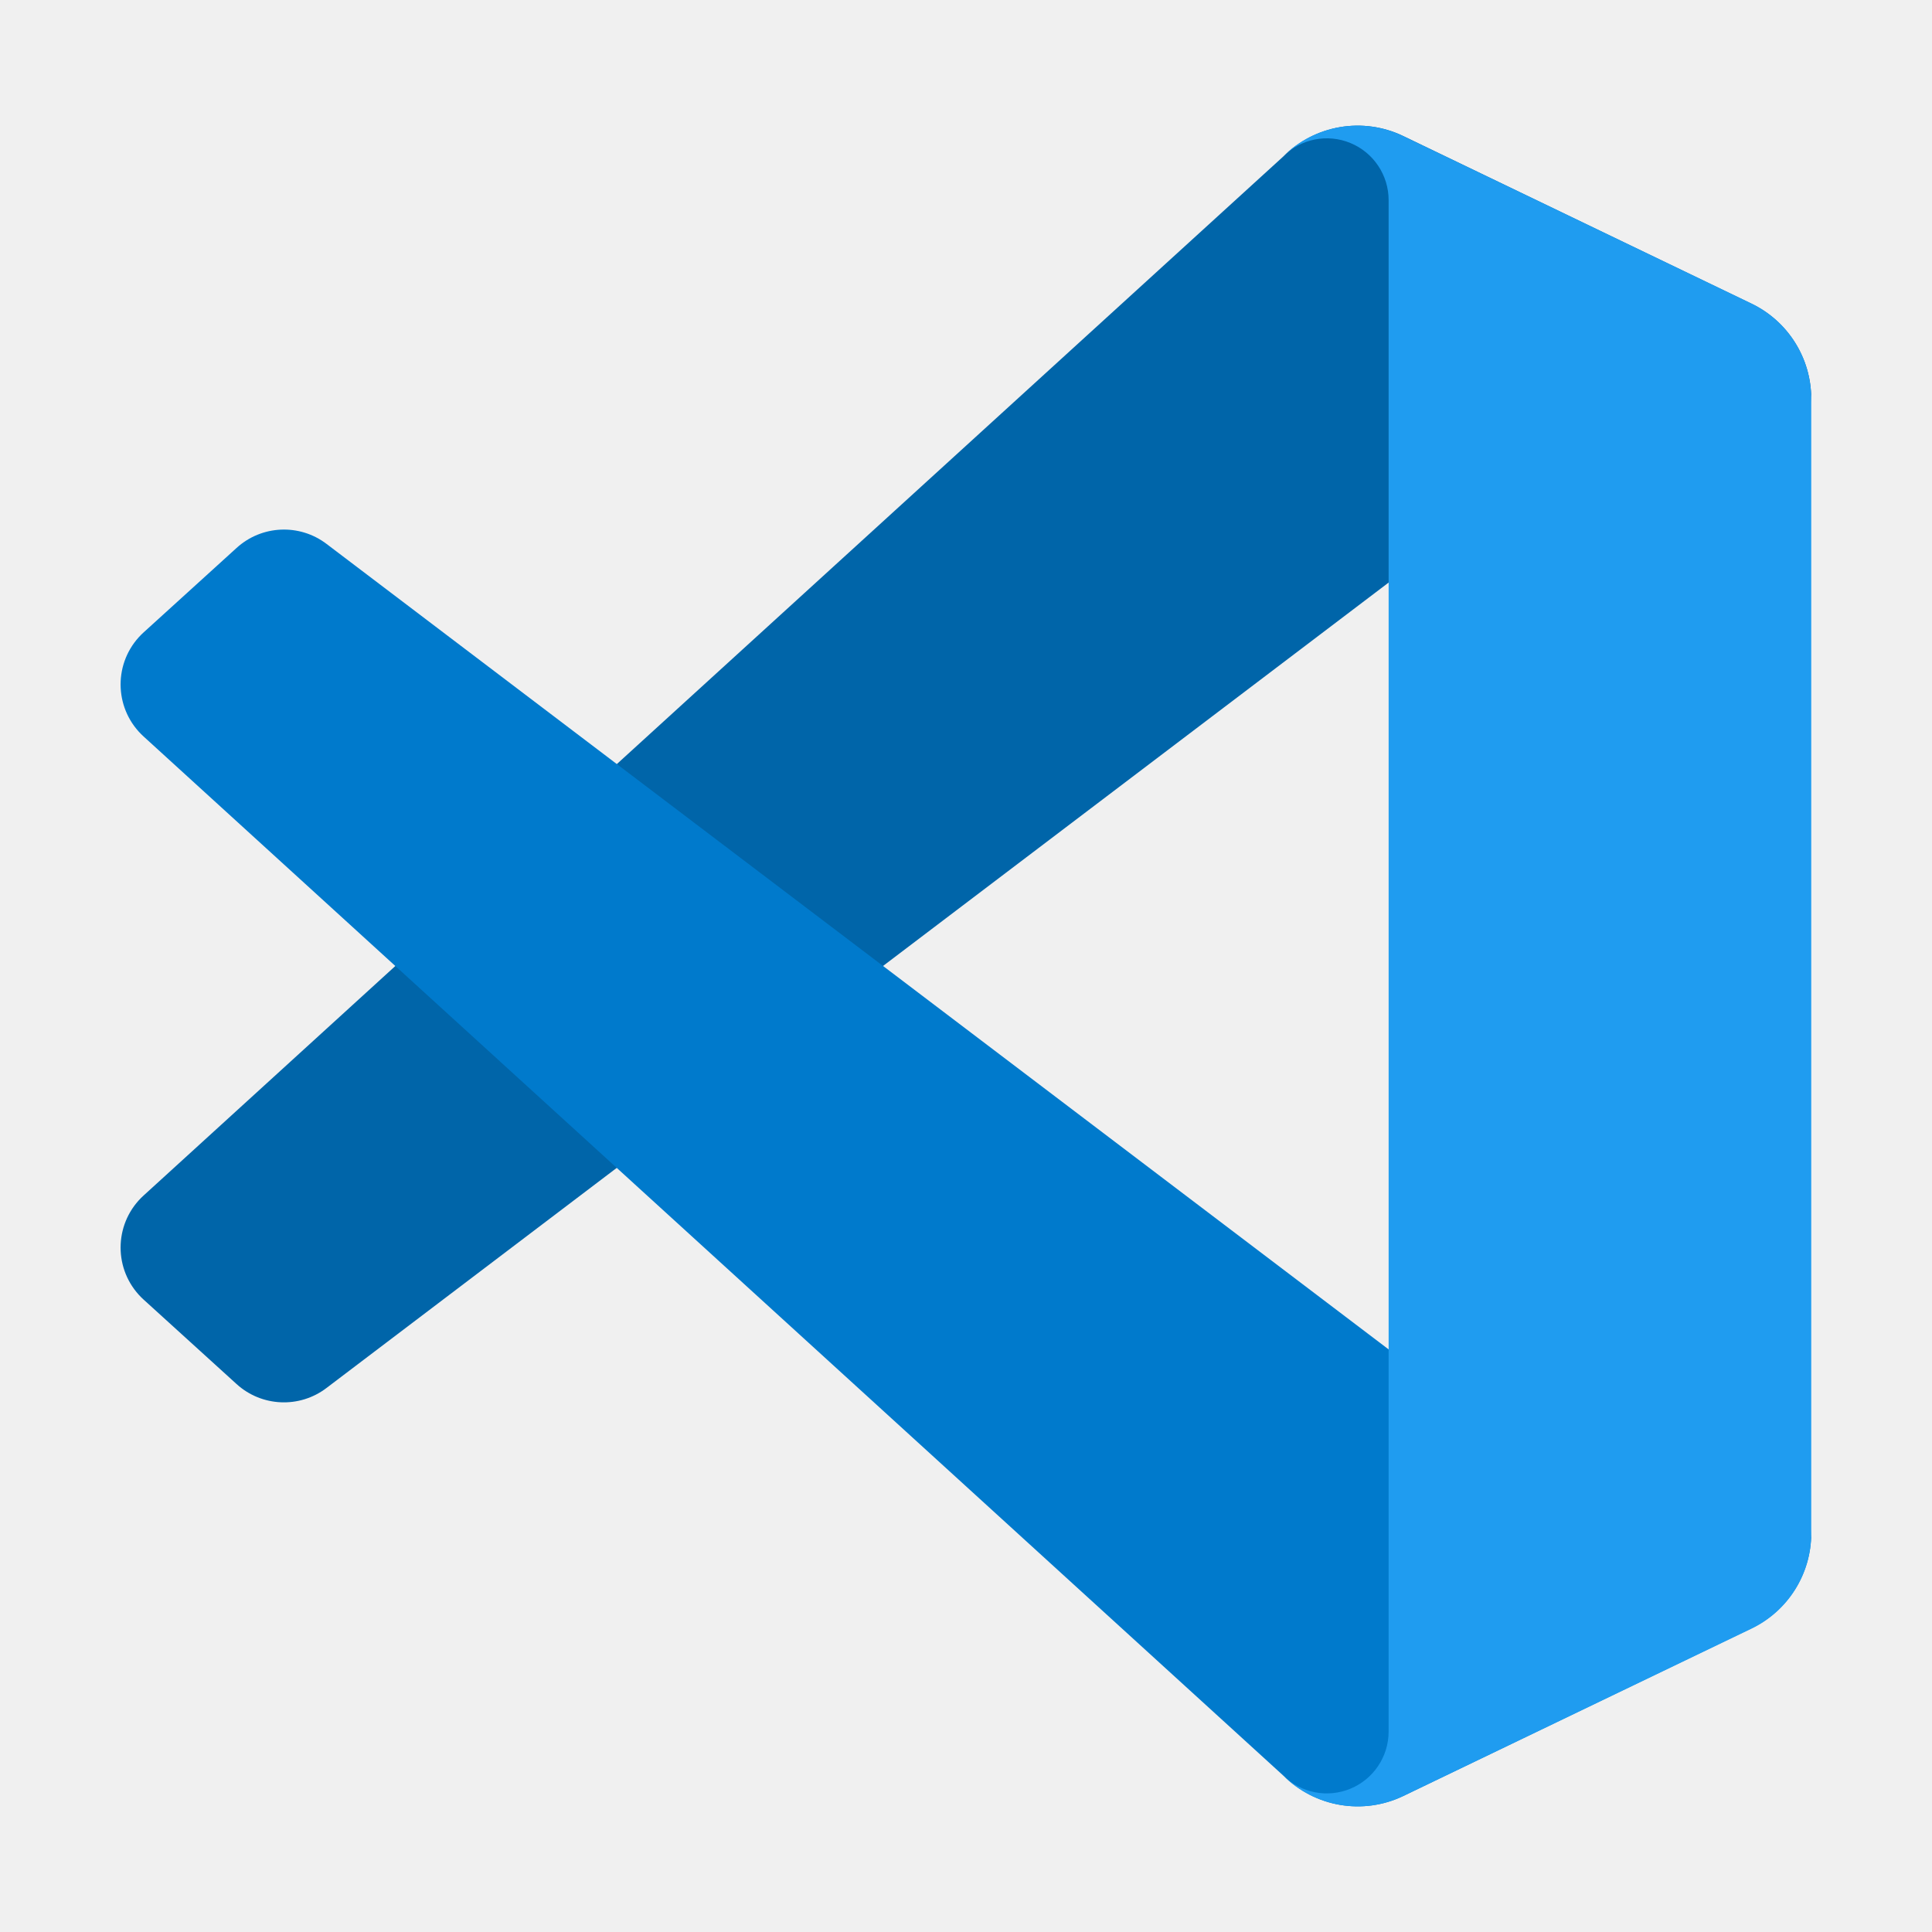
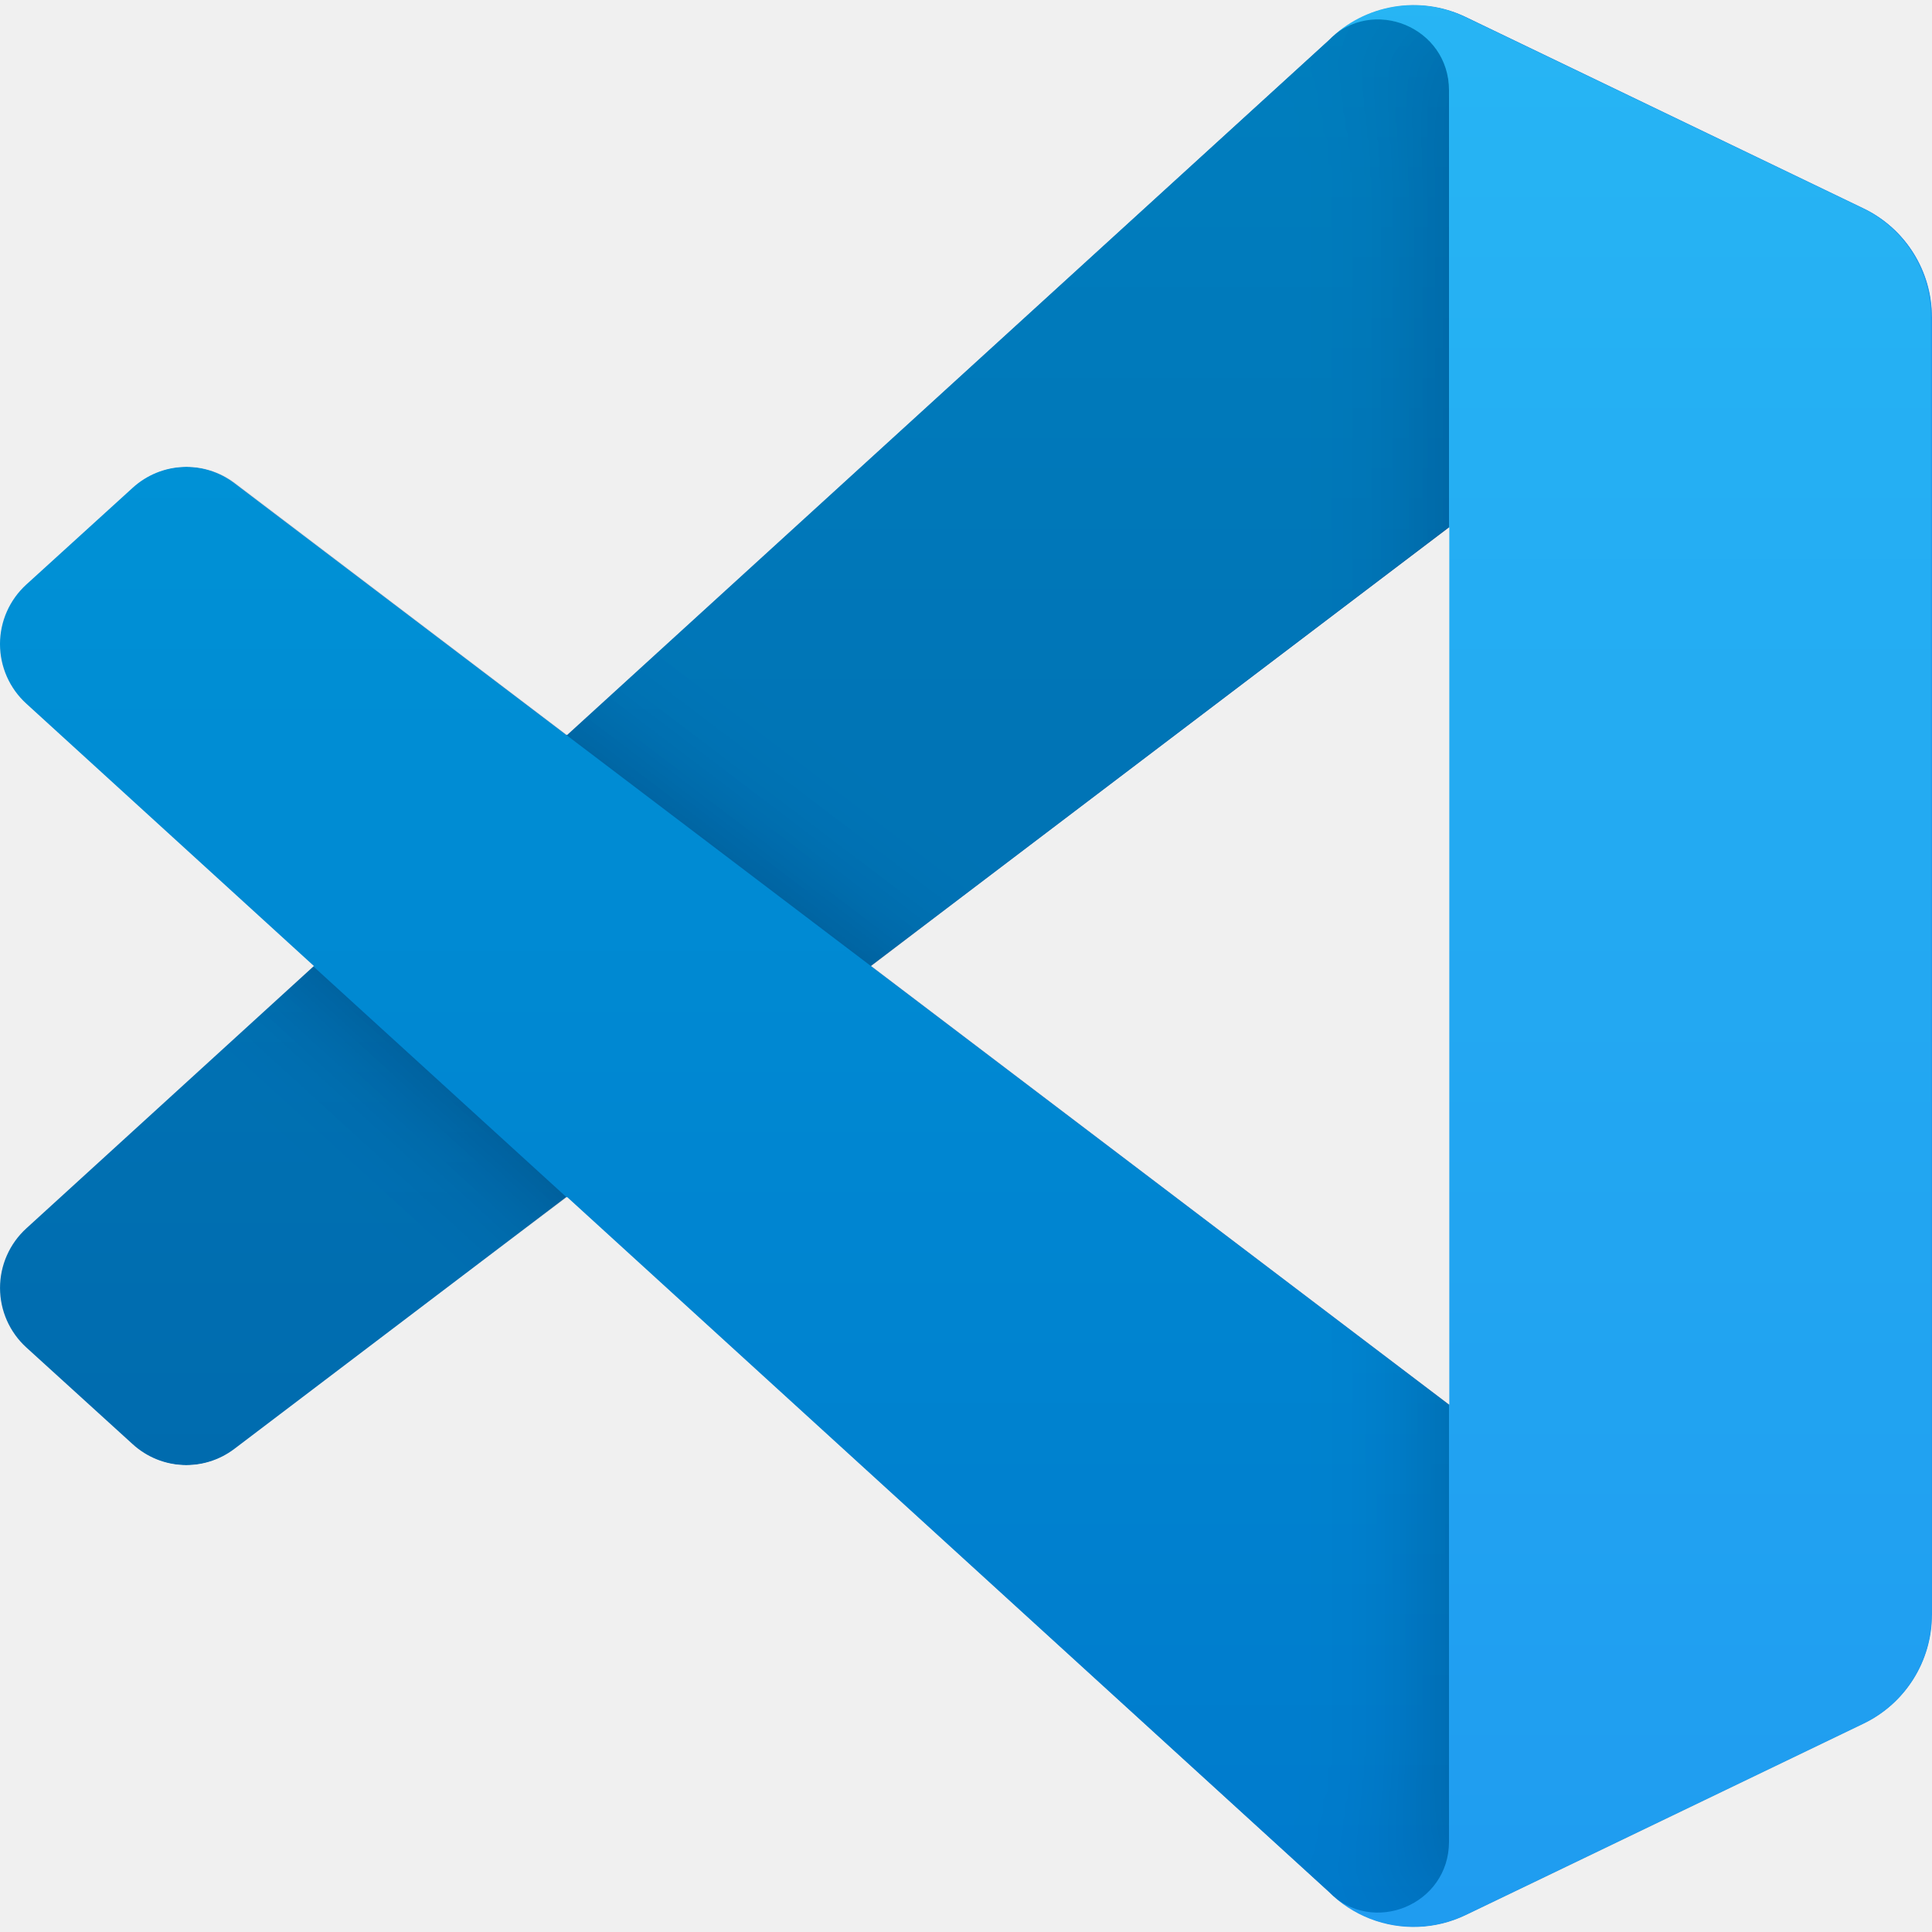
- <svg xmlns="http://www.w3.org/2000/svg" width="800px" height="800px" viewBox="0 0 32 32">
-   <path d="M29.01,5.03,23.244,2.254a1.742,1.742,0,0,0-1.989.338L2.38,19.8A1.166,1.166,0,0,0,2.3,21.447c.025.027.05.053.077.077l1.541,1.4a1.165,1.165,0,0,0,1.489.066L28.142,5.75A1.158,1.158,0,0,1,30,6.672V6.605A1.748,1.748,0,0,0,29.01,5.03Z" style="fill:#0065a9" />
-   <path d="M29.01,26.97l-5.766,2.777a1.745,1.745,0,0,1-1.989-.338L2.38,12.2A1.166,1.166,0,0,1,2.3,10.553c.025-.027.05-.053.077-.077l1.541-1.4A1.165,1.165,0,0,1,5.41,9.01L28.142,26.25A1.158,1.158,0,0,0,30,25.328V25.4A1.749,1.749,0,0,1,29.01,26.97Z" style="fill:#007acc" />
-   <path d="M23.244,29.747a1.745,1.745,0,0,1-1.989-.338A1.025,1.025,0,0,0,23,28.684V3.316a1.024,1.024,0,0,0-1.749-.724,1.744,1.744,0,0,1,1.989-.339l5.765,2.772A1.748,1.748,0,0,1,30,6.6V25.4a1.748,1.748,0,0,1-.991,1.576Z" style="fill:#1f9cf0" />
+ <svg xmlns="http://www.w3.org/2000/svg" viewBox="0 0 128 128">
+   <mask id="a" width="128" height="128" x="0" y="0" maskUnits="userSpaceOnUse" style="mask-type:alpha">
+     <path fill="#fff" fill-rule="evenodd" d="M90.767 127.126a7.968 7.968 0 0 0 6.35-.244l26.353-12.681a8 8 0 0 0 4.53-7.209V21.009a8 8 0 0 0-4.53-7.21L97.117 1.12a7.97 7.97 0 0 0-9.093 1.548l-50.45 46.026L15.6 32.013a5.328 5.328 0 0 0-6.807.302l-7.048 6.411a5.335 5.335 0 0 0-.006 7.888L20.796 64 1.74 81.387a5.336 5.336 0 0 0 .006 7.887l7.048 6.411a5.327 5.327 0 0 0 6.807.303l21.974-16.68 50.45 46.025a7.96 7.96 0 0 0 2.743 1.793Zm5.252-92.183L57.74 64l38.28 29.058V34.943Z" clip-rule="evenodd" />
+   </mask>
+   <g mask="url(#a)">
+     <path fill="#0065A9" d="M123.471 13.82 97.097 1.12A7.973 7.973 0 0 0 88 2.668L1.662 81.387a5.333 5.333 0 0 0 .006 7.887l7.052 6.411a5.333 5.333 0 0 0 6.811.303l103.971-78.875c3.488-2.646 8.498-.158 8.498 4.22v-.306a8.001 8.001 0 0 0-4.529-7.208Z" />
+     <g filter="url(#b)">
+       <path fill="#007ACC" d="m123.471 114.181-26.374 12.698A7.973 7.973 0 0 1 88 125.333L1.662 46.613a5.333 5.333 0 0 1 .006-7.887l7.052-6.411a5.333 5.333 0 0 1 6.811-.303l103.971 78.874c3.488 2.647 8.498.159 8.498-4.219v.306a8.001 8.001 0 0 1-4.529 7.208Z" />
+     </g>
+     <g filter="url(#c)">
+       <path fill="#1F9CF0" d="M97.098 126.882A7.977 7.977 0 0 1 88 125.333c2.952 2.952 8 .861 8-3.314V5.98c0-4.175-5.048-6.266-8-3.313a7.977 7.977 0 0 1 9.098-1.549L123.467 13.8A8 8 0 0 1 128 21.01v85.982a8 8 0 0 1-4.533 7.21l-26.369 12.681Z" />
+     </g>
+     <path fill="url(#d)" fill-rule="evenodd" d="M90.69 127.126a7.968 7.968 0 0 0 6.349-.244l26.353-12.681a8 8 0 0 0 4.53-7.21V21.009a8 8 0 0 0-4.53-7.21L97.039 1.12a7.97 7.97 0 0 0-9.093 1.548l-50.45 46.026-21.974-16.68a5.328 5.328 0 0 0-6.807.302l-7.048 6.411a5.336 5.336 0 0 0-.006 7.888L20.718 64 1.662 81.386a5.335 5.335 0 0 0 .006 7.888l7.048 6.411a5.328 5.328 0 0 0 6.807.303l21.975-16.681 50.45 46.026a7.959 7.959 0 0 0 2.742 1.793Zm5.252-92.184L57.662 64l38.28 29.057V34.943Z" clip-rule="evenodd" opacity="0.25" style="mix-blend-mode:overlay" />
+   </g>
+   <defs>
+     <filter id="b" width="144.744" height="113.408" x="-8.411" y="22.594" color-interpolation-filters="sRGB" filterUnits="userSpaceOnUse">
+       <feFlood flood-opacity="0" result="BackgroundImageFix" />
+       <feColorMatrix in="SourceAlpha" result="hardAlpha" values="0 0 0 0 0 0 0 0 0 0 0 0 0 0 0 0 0 0 127 0" />
+       <feOffset />
+       <feGaussianBlur stdDeviation="4.167" />
+       <feColorMatrix values="0 0 0 0 0 0 0 0 0 0 0 0 0 0 0 0 0 0 0.25 0" />
+       <feBlend in2="BackgroundImageFix" mode="overlay" result="effect1_dropShadow_1_36" />
+       <feBlend in="SourceGraphic" in2="effect1_dropShadow_1_36" result="shape" />
+     </filter>
+     <filter id="c" width="56.667" height="144.007" x="79.667" y="-8.004" color-interpolation-filters="sRGB" filterUnits="userSpaceOnUse">
+       <feFlood flood-opacity="0" result="BackgroundImageFix" />
+       <feColorMatrix in="SourceAlpha" result="hardAlpha" values="0 0 0 0 0 0 0 0 0 0 0 0 0 0 0 0 0 0 127 0" />
+       <feOffset />
+       <feGaussianBlur stdDeviation="4.167" />
+       <feColorMatrix values="0 0 0 0 0 0 0 0 0 0 0 0 0 0 0 0 0 0 0.25 0" />
+       <feBlend in2="BackgroundImageFix" mode="overlay" result="effect1_dropShadow_1_36" />
+       <feBlend in="SourceGraphic" in2="effect1_dropShadow_1_36" result="shape" />
+     </filter>
+     <linearGradient id="d" x1="63.922" x2="63.922" y1="0.33" y2="127.67" gradientUnits="userSpaceOnUse">
+       <stop stop-color="#fff" />
+       <stop offset="1" stop-color="#fff" stop-opacity="0" />
+     </linearGradient>
+   </defs>
</svg>
